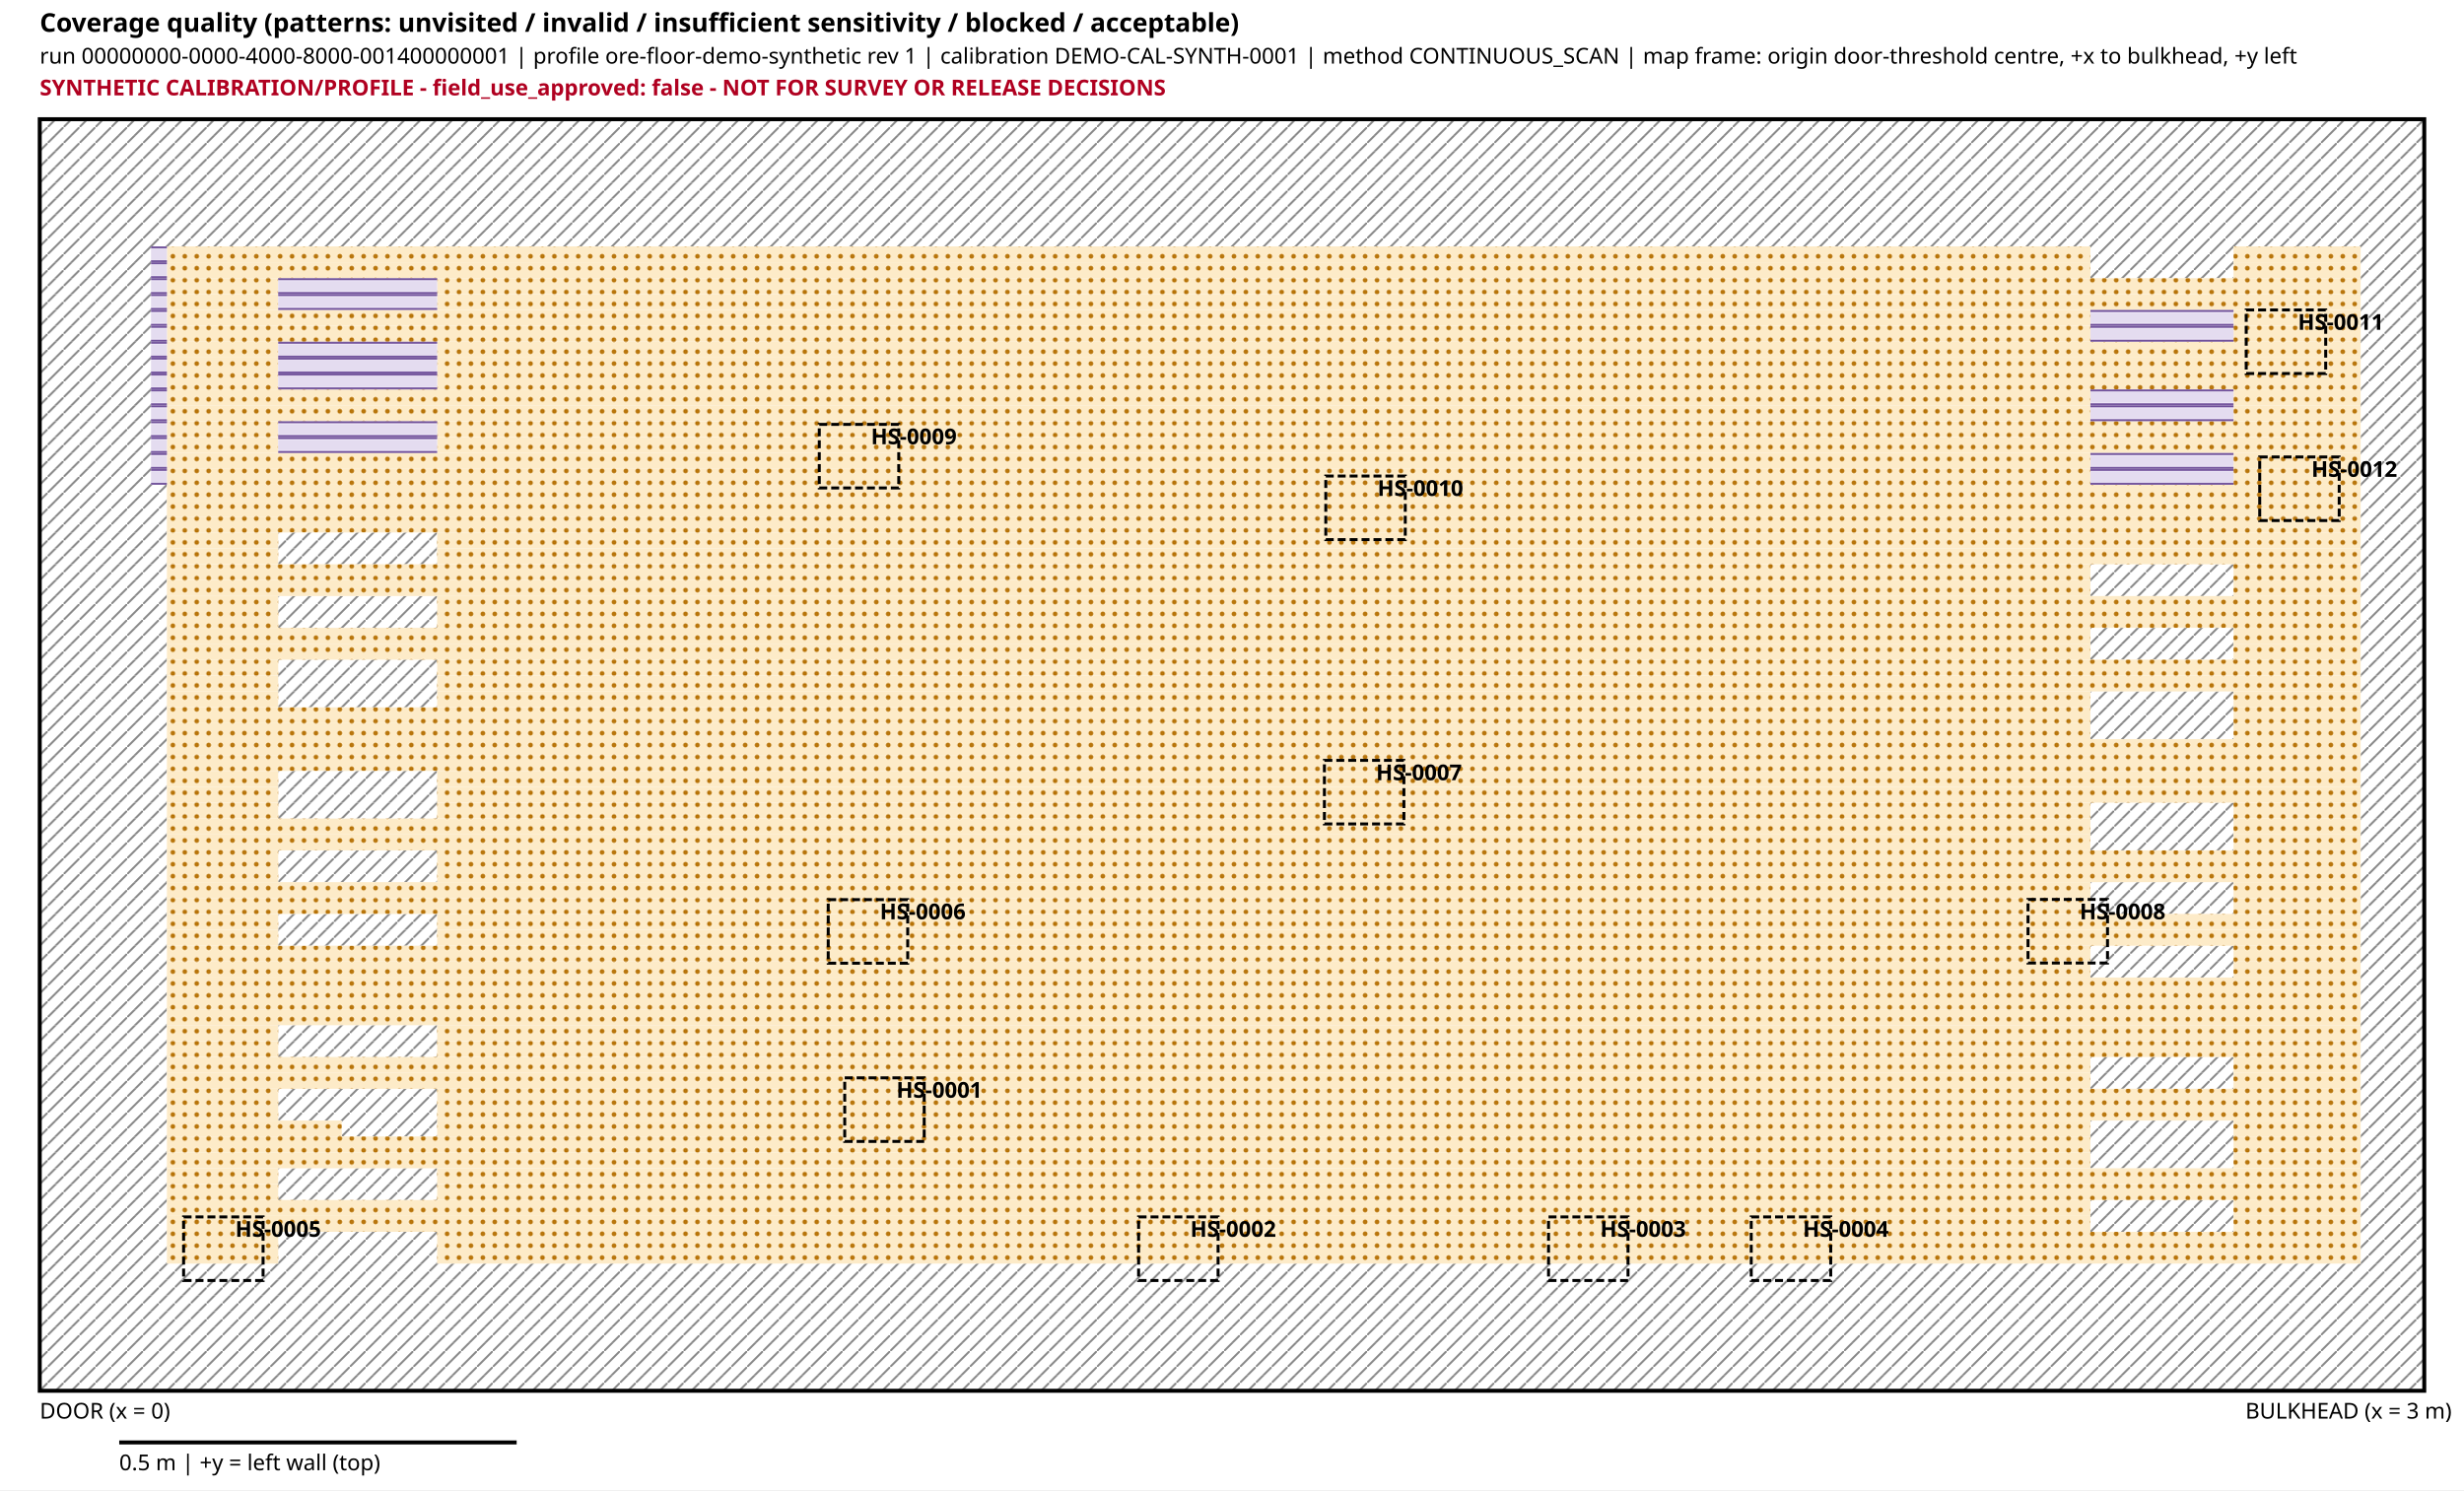
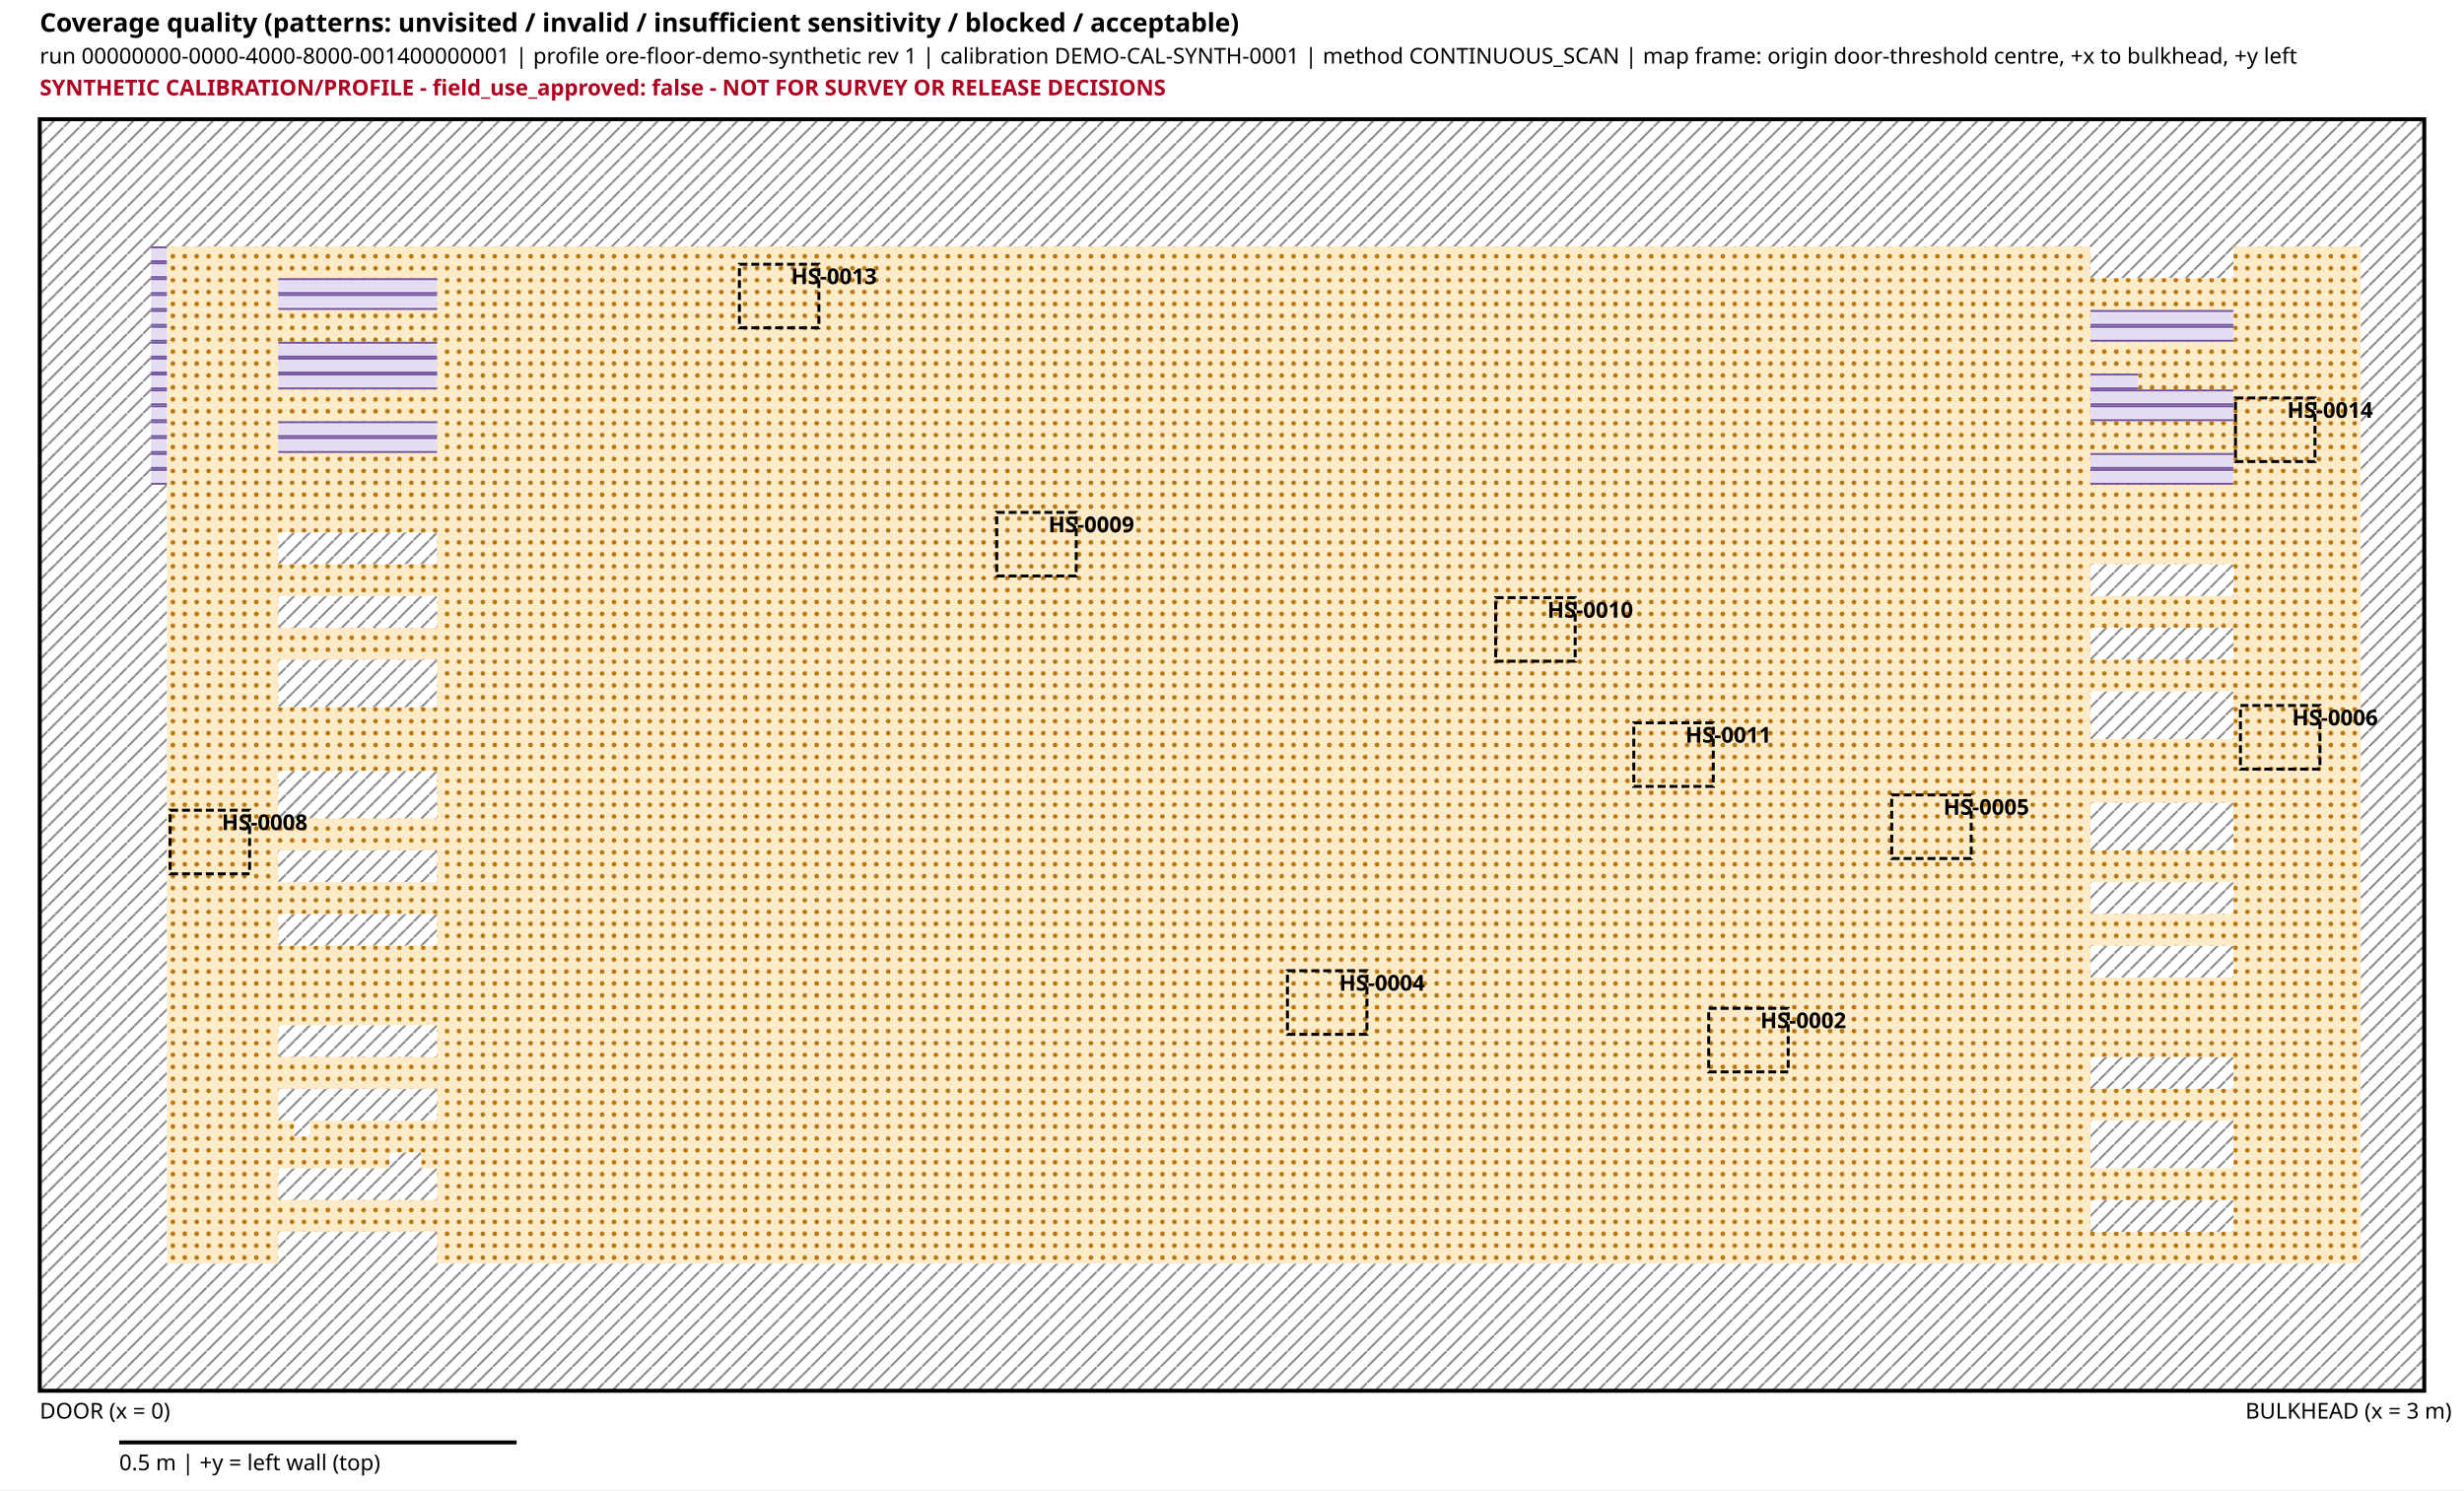
<svg xmlns="http://www.w3.org/2000/svg" width="1240" height="750" viewBox="0 0 1240 750" font-family="sans-serif" font-size="11">
  <defs>
    <pattern id="p-UNVISITED" width="8" height="8" patternUnits="userSpaceOnUse">
      <rect width="8" height="8" fill="#fff" />
      <path d="M0 8L8 0" stroke="#888" stroke-width="1" />
    </pattern>
    <pattern id="p-INVALID_DATA" width="8" height="8" patternUnits="userSpaceOnUse">
      <rect width="8" height="8" fill="#f6d5d5" />
      <path d="M0 0L8 8M0 8L8 0" stroke="#c83c3c" stroke-width="1" />
    </pattern>
    <pattern id="p-INSUFFICIENT_SENSITIVITY" width="6" height="6" patternUnits="userSpaceOnUse">
      <rect width="6" height="6" fill="#fdebc8" />
      <circle cx="3" cy="3" r="1.2" fill="#b9770e" />
    </pattern>
    <pattern id="p-BLOCKED" width="8" height="8" patternUnits="userSpaceOnUse">
      <rect width="8" height="8" fill="#e4dcf0" />
      <path d="M0 4H8" stroke="#785aa0" stroke-width="2" />
    </pattern>
    <pattern id="p-EXCLUDED" width="8" height="8" patternUnits="userSpaceOnUse">
      <rect width="8" height="8" fill="#5a5a5a" />
    </pattern>
    <pattern id="p-ACCEPTABLE" width="8" height="8" patternUnits="userSpaceOnUse">
      <rect width="8" height="8" fill="#2e8b57" />
    </pattern>
  </defs>
  <rect width="1240" height="750" fill="#fff" />
  <text x="20" y="16" font-size="13" font-weight="bold">Coverage quality (patterns: unvisited / invalid / insufficient sensitivity / blocked / acceptable)</text>
  <text x="20" y="32">run 00000000-0000-4000-8000-001400000001 | profile ore-floor-demo-synthetic rev 1 | calibration DEMO-CAL-SYNTH-0001 | method CONTINUOUS_SCAN | map frame: origin door-threshold centre, +x to bulkhead, +y left</text>
  <text x="20" y="48" fill="#b00020" font-weight="bold">SYNTHETIC CALIBRATION/PROFILE - field_use_approved: false - NOT FOR SURVEY OR RELEASE DECISIONS</text>
  <rect x="20.0" y="692.0" width="1200.0" height="8.0" fill="url(#p-UNVISITED)" />
  <rect x="20.0" y="684.0" width="1200.0" height="8.0" fill="url(#p-UNVISITED)" />
  <rect x="20.0" y="676.0" width="1200.0" height="8.0" fill="url(#p-UNVISITED)" />
  <rect x="20.0" y="668.0" width="1200.0" height="8.0" fill="url(#p-UNVISITED)" />
  <rect x="20.0" y="660.0" width="1200.0" height="8.0" fill="url(#p-UNVISITED)" />
  <rect x="20.0" y="652.0" width="1200.0" height="8.0" fill="url(#p-UNVISITED)" />
  <rect x="20.0" y="644.0" width="1200.0" height="8.0" fill="url(#p-UNVISITED)" />
  <rect x="20.0" y="636.0" width="1200.0" height="8.0" fill="url(#p-UNVISITED)" />
  <rect x="20.0" y="628.0" width="64.0" height="8.0" fill="url(#p-UNVISITED)" />
  <rect x="140.0" y="628.0" width="80.0" height="8.0" fill="url(#p-UNVISITED)" />
  <rect x="1188.0" y="628.0" width="32.0" height="8.0" fill="url(#p-UNVISITED)" />
  <rect x="20.0" y="620.0" width="64.0" height="8.0" fill="url(#p-UNVISITED)" />
  <rect x="140.0" y="620.0" width="80.0" height="8.0" fill="url(#p-UNVISITED)" />
  <rect x="1188.0" y="620.0" width="32.0" height="8.0" fill="url(#p-UNVISITED)" />
  <rect x="20.0" y="612.0" width="64.0" height="8.0" fill="url(#p-UNVISITED)" />
  <rect x="1052.0" y="612.0" width="72.0" height="8.0" fill="url(#p-UNVISITED)" />
  <rect x="1188.0" y="612.0" width="32.0" height="8.0" fill="url(#p-UNVISITED)" />
  <rect x="20.0" y="604.0" width="64.0" height="8.0" fill="url(#p-UNVISITED)" />
  <rect x="1052.0" y="604.0" width="72.0" height="8.0" fill="url(#p-UNVISITED)" />
  <rect x="1188.0" y="604.0" width="32.0" height="8.0" fill="url(#p-UNVISITED)" />
  <rect x="20.0" y="596.0" width="64.0" height="8.0" fill="url(#p-UNVISITED)" />
  <rect x="140.0" y="596.0" width="80.0" height="8.0" fill="url(#p-UNVISITED)" />
  <rect x="1188.0" y="596.0" width="32.0" height="8.0" fill="url(#p-UNVISITED)" />
  <rect x="20.0" y="588.0" width="64.0" height="8.0" fill="url(#p-UNVISITED)" />
  <rect x="140.0" y="588.0" width="80.0" height="8.0" fill="url(#p-UNVISITED)" />
  <rect x="1188.0" y="588.0" width="32.0" height="8.0" fill="url(#p-UNVISITED)" />
  <rect x="20.0" y="580.0" width="64.0" height="8.0" fill="url(#p-UNVISITED)" />
+   <rect x="196.0" y="580.0" width="16.0" height="8.0" fill="url(#p-UNVISITED)" />
  <rect x="1052.0" y="580.0" width="72.0" height="8.0" fill="url(#p-UNVISITED)" />
  <rect x="1188.0" y="580.0" width="32.0" height="8.0" fill="url(#p-UNVISITED)" />
  <rect x="20.0" y="572.0" width="64.0" height="8.0" fill="url(#p-UNVISITED)" />
  <rect x="1052.0" y="572.0" width="72.0" height="8.0" fill="url(#p-UNVISITED)" />
  <rect x="1188.0" y="572.0" width="32.0" height="8.0" fill="url(#p-UNVISITED)" />
  <rect x="20.0" y="564.0" width="64.0" height="8.0" fill="url(#p-UNVISITED)" />
-   <rect x="172.0" y="564.0" width="48.0" height="8.0" fill="url(#p-UNVISITED)" />
+   <rect x="148.0" y="564.0" width="8.0" height="8.0" fill="url(#p-UNVISITED)" />
  <rect x="1052.0" y="564.0" width="72.0" height="8.0" fill="url(#p-UNVISITED)" />
  <rect x="1188.0" y="564.0" width="32.0" height="8.0" fill="url(#p-UNVISITED)" />
  <rect x="20.0" y="556.0" width="64.0" height="8.0" fill="url(#p-UNVISITED)" />
  <rect x="140.0" y="556.0" width="80.0" height="8.0" fill="url(#p-UNVISITED)" />
  <rect x="1188.0" y="556.0" width="32.0" height="8.0" fill="url(#p-UNVISITED)" />
  <rect x="20.0" y="548.0" width="64.0" height="8.0" fill="url(#p-UNVISITED)" />
  <rect x="140.0" y="548.0" width="80.0" height="8.0" fill="url(#p-UNVISITED)" />
  <rect x="1188.0" y="548.0" width="32.0" height="8.0" fill="url(#p-UNVISITED)" />
  <rect x="20.0" y="540.0" width="64.0" height="8.0" fill="url(#p-UNVISITED)" />
  <rect x="1052.0" y="540.0" width="72.0" height="8.0" fill="url(#p-UNVISITED)" />
  <rect x="1188.0" y="540.0" width="32.0" height="8.0" fill="url(#p-UNVISITED)" />
  <rect x="20.0" y="532.0" width="64.0" height="8.0" fill="url(#p-UNVISITED)" />
  <rect x="1052.0" y="532.0" width="72.0" height="8.0" fill="url(#p-UNVISITED)" />
  <rect x="1188.0" y="532.0" width="32.0" height="8.0" fill="url(#p-UNVISITED)" />
  <rect x="20.0" y="524.0" width="64.0" height="8.0" fill="url(#p-UNVISITED)" />
  <rect x="140.0" y="524.0" width="80.0" height="8.0" fill="url(#p-UNVISITED)" />
  <rect x="1188.0" y="524.0" width="32.0" height="8.0" fill="url(#p-UNVISITED)" />
  <rect x="20.0" y="516.0" width="64.0" height="8.0" fill="url(#p-UNVISITED)" />
  <rect x="140.0" y="516.0" width="80.0" height="8.0" fill="url(#p-UNVISITED)" />
  <rect x="1188.0" y="516.0" width="32.0" height="8.0" fill="url(#p-UNVISITED)" />
  <rect x="20.0" y="508.0" width="64.0" height="8.0" fill="url(#p-UNVISITED)" />
  <rect x="1188.0" y="508.0" width="32.0" height="8.0" fill="url(#p-UNVISITED)" />
  <rect x="20.0" y="500.0" width="64.0" height="8.0" fill="url(#p-UNVISITED)" />
  <rect x="1188.0" y="500.0" width="32.0" height="8.0" fill="url(#p-UNVISITED)" />
  <rect x="20.0" y="492.0" width="64.0" height="8.0" fill="url(#p-UNVISITED)" />
  <rect x="1188.0" y="492.0" width="32.0" height="8.0" fill="url(#p-UNVISITED)" />
  <rect x="20.0" y="484.0" width="64.0" height="8.0" fill="url(#p-UNVISITED)" />
  <rect x="1052.0" y="484.0" width="72.0" height="8.0" fill="url(#p-UNVISITED)" />
  <rect x="1188.0" y="484.0" width="32.0" height="8.0" fill="url(#p-UNVISITED)" />
  <rect x="20.0" y="476.0" width="64.0" height="8.0" fill="url(#p-UNVISITED)" />
  <rect x="1052.0" y="476.0" width="72.0" height="8.0" fill="url(#p-UNVISITED)" />
  <rect x="1188.0" y="476.0" width="32.0" height="8.0" fill="url(#p-UNVISITED)" />
  <rect x="20.0" y="468.0" width="64.0" height="8.0" fill="url(#p-UNVISITED)" />
  <rect x="140.0" y="468.0" width="80.0" height="8.0" fill="url(#p-UNVISITED)" />
  <rect x="1188.0" y="468.0" width="32.0" height="8.0" fill="url(#p-UNVISITED)" />
  <rect x="20.0" y="460.0" width="64.0" height="8.0" fill="url(#p-UNVISITED)" />
  <rect x="140.0" y="460.0" width="80.0" height="8.0" fill="url(#p-UNVISITED)" />
  <rect x="1188.0" y="460.0" width="32.0" height="8.0" fill="url(#p-UNVISITED)" />
  <rect x="20.0" y="452.0" width="64.0" height="8.0" fill="url(#p-UNVISITED)" />
  <rect x="1052.0" y="452.0" width="72.0" height="8.0" fill="url(#p-UNVISITED)" />
  <rect x="1188.0" y="452.0" width="32.0" height="8.0" fill="url(#p-UNVISITED)" />
  <rect x="20.0" y="444.0" width="64.0" height="8.0" fill="url(#p-UNVISITED)" />
  <rect x="1052.0" y="444.0" width="72.0" height="8.0" fill="url(#p-UNVISITED)" />
  <rect x="1188.0" y="444.0" width="32.0" height="8.0" fill="url(#p-UNVISITED)" />
  <rect x="20.0" y="436.0" width="64.0" height="8.0" fill="url(#p-UNVISITED)" />
  <rect x="140.0" y="436.0" width="80.0" height="8.0" fill="url(#p-UNVISITED)" />
  <rect x="1188.0" y="436.0" width="32.0" height="8.0" fill="url(#p-UNVISITED)" />
  <rect x="20.0" y="428.0" width="64.0" height="8.0" fill="url(#p-UNVISITED)" />
  <rect x="140.0" y="428.0" width="80.0" height="8.0" fill="url(#p-UNVISITED)" />
  <rect x="1188.0" y="428.0" width="32.0" height="8.0" fill="url(#p-UNVISITED)" />
  <rect x="20.0" y="420.0" width="64.0" height="8.0" fill="url(#p-UNVISITED)" />
  <rect x="1052.0" y="420.0" width="72.0" height="8.0" fill="url(#p-UNVISITED)" />
  <rect x="1188.0" y="420.0" width="32.0" height="8.0" fill="url(#p-UNVISITED)" />
  <rect x="20.0" y="412.0" width="64.0" height="8.0" fill="url(#p-UNVISITED)" />
  <rect x="1052.0" y="412.0" width="72.0" height="8.0" fill="url(#p-UNVISITED)" />
  <rect x="1188.0" y="412.0" width="32.0" height="8.0" fill="url(#p-UNVISITED)" />
  <rect x="20.0" y="404.0" width="64.0" height="8.0" fill="url(#p-UNVISITED)" />
  <rect x="140.0" y="404.0" width="80.0" height="8.0" fill="url(#p-UNVISITED)" />
  <rect x="1052.0" y="404.0" width="72.0" height="8.0" fill="url(#p-UNVISITED)" />
  <rect x="1188.0" y="404.0" width="32.0" height="8.0" fill="url(#p-UNVISITED)" />
  <rect x="20.0" y="396.0" width="64.0" height="8.0" fill="url(#p-UNVISITED)" />
  <rect x="140.0" y="396.0" width="80.0" height="8.0" fill="url(#p-UNVISITED)" />
  <rect x="1188.0" y="396.0" width="32.0" height="8.0" fill="url(#p-UNVISITED)" />
  <rect x="20.0" y="388.0" width="64.0" height="8.0" fill="url(#p-UNVISITED)" />
  <rect x="140.0" y="388.0" width="80.0" height="8.0" fill="url(#p-UNVISITED)" />
  <rect x="1188.0" y="388.0" width="32.0" height="8.0" fill="url(#p-UNVISITED)" />
  <rect x="20.0" y="380.0" width="64.0" height="8.0" fill="url(#p-UNVISITED)" />
  <rect x="1188.0" y="380.0" width="32.0" height="8.0" fill="url(#p-UNVISITED)" />
  <rect x="20.0" y="372.0" width="64.0" height="8.0" fill="url(#p-UNVISITED)" />
  <rect x="1188.0" y="372.0" width="32.0" height="8.0" fill="url(#p-UNVISITED)" />
  <rect x="20.0" y="364.0" width="64.0" height="8.0" fill="url(#p-UNVISITED)" />
  <rect x="1052.0" y="364.0" width="72.0" height="8.0" fill="url(#p-UNVISITED)" />
  <rect x="1188.0" y="364.0" width="32.0" height="8.0" fill="url(#p-UNVISITED)" />
  <rect x="20.0" y="356.0" width="64.0" height="8.0" fill="url(#p-UNVISITED)" />
  <rect x="1052.0" y="356.0" width="72.0" height="8.0" fill="url(#p-UNVISITED)" />
  <rect x="1188.0" y="356.0" width="32.0" height="8.0" fill="url(#p-UNVISITED)" />
  <rect x="20.0" y="348.0" width="64.0" height="8.0" fill="url(#p-UNVISITED)" />
  <rect x="140.0" y="348.0" width="80.0" height="8.0" fill="url(#p-UNVISITED)" />
  <rect x="1052.0" y="348.0" width="72.0" height="8.0" fill="url(#p-UNVISITED)" />
  <rect x="1188.0" y="348.0" width="32.0" height="8.0" fill="url(#p-UNVISITED)" />
  <rect x="20.0" y="340.0" width="64.0" height="8.0" fill="url(#p-UNVISITED)" />
  <rect x="140.0" y="340.0" width="80.0" height="8.0" fill="url(#p-UNVISITED)" />
  <rect x="1188.0" y="340.0" width="32.0" height="8.0" fill="url(#p-UNVISITED)" />
  <rect x="20.0" y="332.0" width="64.0" height="8.0" fill="url(#p-UNVISITED)" />
  <rect x="140.0" y="332.0" width="80.0" height="8.0" fill="url(#p-UNVISITED)" />
  <rect x="1188.0" y="332.0" width="32.0" height="8.0" fill="url(#p-UNVISITED)" />
  <rect x="20.0" y="324.0" width="64.0" height="8.0" fill="url(#p-UNVISITED)" />
  <rect x="1052.0" y="324.0" width="72.0" height="8.0" fill="url(#p-UNVISITED)" />
  <rect x="1188.0" y="324.0" width="32.0" height="8.0" fill="url(#p-UNVISITED)" />
  <rect x="20.0" y="316.0" width="64.0" height="8.0" fill="url(#p-UNVISITED)" />
  <rect x="1052.0" y="316.0" width="72.0" height="8.0" fill="url(#p-UNVISITED)" />
  <rect x="1188.0" y="316.0" width="32.0" height="8.0" fill="url(#p-UNVISITED)" />
  <rect x="20.0" y="308.0" width="64.0" height="8.0" fill="url(#p-UNVISITED)" />
  <rect x="140.0" y="308.0" width="80.0" height="8.0" fill="url(#p-UNVISITED)" />
  <rect x="1188.0" y="308.0" width="32.0" height="8.0" fill="url(#p-UNVISITED)" />
  <rect x="20.0" y="300.0" width="64.0" height="8.0" fill="url(#p-UNVISITED)" />
  <rect x="140.0" y="300.0" width="80.0" height="8.0" fill="url(#p-UNVISITED)" />
  <rect x="1188.0" y="300.0" width="32.0" height="8.0" fill="url(#p-UNVISITED)" />
  <rect x="20.0" y="292.0" width="64.0" height="8.0" fill="url(#p-UNVISITED)" />
  <rect x="1052.0" y="292.0" width="72.0" height="8.0" fill="url(#p-UNVISITED)" />
  <rect x="1188.0" y="292.0" width="32.0" height="8.0" fill="url(#p-UNVISITED)" />
  <rect x="20.0" y="284.0" width="64.0" height="8.0" fill="url(#p-UNVISITED)" />
  <rect x="1052.0" y="284.0" width="72.0" height="8.0" fill="url(#p-UNVISITED)" />
  <rect x="1188.0" y="284.0" width="32.0" height="8.0" fill="url(#p-UNVISITED)" />
  <rect x="20.0" y="276.0" width="64.0" height="8.0" fill="url(#p-UNVISITED)" />
  <rect x="140.0" y="276.0" width="80.0" height="8.0" fill="url(#p-UNVISITED)" />
  <rect x="1188.0" y="276.0" width="32.0" height="8.0" fill="url(#p-UNVISITED)" />
  <rect x="20.0" y="268.0" width="64.0" height="8.0" fill="url(#p-UNVISITED)" />
  <rect x="140.0" y="268.0" width="80.0" height="8.0" fill="url(#p-UNVISITED)" />
  <rect x="1188.0" y="268.0" width="32.0" height="8.0" fill="url(#p-UNVISITED)" />
  <rect x="20.0" y="260.0" width="64.0" height="8.0" fill="url(#p-UNVISITED)" />
  <rect x="1188.0" y="260.0" width="32.0" height="8.0" fill="url(#p-UNVISITED)" />
  <rect x="20.0" y="252.0" width="64.0" height="8.0" fill="url(#p-UNVISITED)" />
  <rect x="1188.0" y="252.0" width="32.0" height="8.0" fill="url(#p-UNVISITED)" />
  <rect x="20.0" y="244.0" width="64.0" height="8.0" fill="url(#p-UNVISITED)" />
  <rect x="1188.0" y="244.0" width="32.0" height="8.0" fill="url(#p-UNVISITED)" />
  <rect x="20.0" y="236.0" width="56.0" height="8.0" fill="url(#p-UNVISITED)" />
  <rect x="1188.0" y="236.0" width="32.0" height="8.0" fill="url(#p-UNVISITED)" />
  <rect x="20.0" y="228.0" width="56.0" height="8.0" fill="url(#p-UNVISITED)" />
  <rect x="1188.0" y="228.0" width="32.0" height="8.0" fill="url(#p-UNVISITED)" />
  <rect x="20.0" y="220.0" width="56.0" height="8.0" fill="url(#p-UNVISITED)" />
  <rect x="1188.0" y="220.0" width="32.0" height="8.0" fill="url(#p-UNVISITED)" />
  <rect x="20.0" y="212.0" width="56.0" height="8.0" fill="url(#p-UNVISITED)" />
  <rect x="1188.0" y="212.0" width="32.0" height="8.0" fill="url(#p-UNVISITED)" />
  <rect x="20.0" y="204.0" width="56.0" height="8.0" fill="url(#p-UNVISITED)" />
  <rect x="1188.0" y="204.0" width="32.0" height="8.0" fill="url(#p-UNVISITED)" />
  <rect x="20.0" y="196.0" width="56.0" height="8.0" fill="url(#p-UNVISITED)" />
  <rect x="1188.0" y="196.0" width="32.0" height="8.0" fill="url(#p-UNVISITED)" />
  <rect x="20.0" y="188.0" width="56.0" height="8.0" fill="url(#p-UNVISITED)" />
  <rect x="1188.0" y="188.0" width="32.0" height="8.0" fill="url(#p-UNVISITED)" />
  <rect x="20.0" y="180.0" width="56.0" height="8.0" fill="url(#p-UNVISITED)" />
  <rect x="1188.0" y="180.0" width="32.0" height="8.0" fill="url(#p-UNVISITED)" />
  <rect x="20.0" y="172.0" width="56.0" height="8.0" fill="url(#p-UNVISITED)" />
  <rect x="1188.0" y="172.0" width="32.0" height="8.0" fill="url(#p-UNVISITED)" />
  <rect x="20.0" y="164.0" width="56.0" height="8.0" fill="url(#p-UNVISITED)" />
  <rect x="1188.0" y="164.0" width="32.0" height="8.0" fill="url(#p-UNVISITED)" />
  <rect x="20.0" y="156.0" width="56.0" height="8.0" fill="url(#p-UNVISITED)" />
  <rect x="1188.0" y="156.0" width="32.0" height="8.0" fill="url(#p-UNVISITED)" />
  <rect x="20.0" y="148.0" width="56.0" height="8.0" fill="url(#p-UNVISITED)" />
  <rect x="1188.0" y="148.0" width="32.0" height="8.0" fill="url(#p-UNVISITED)" />
  <rect x="20.0" y="140.0" width="56.0" height="8.0" fill="url(#p-UNVISITED)" />
  <rect x="1188.0" y="140.0" width="32.0" height="8.0" fill="url(#p-UNVISITED)" />
  <rect x="20.0" y="132.0" width="56.0" height="8.0" fill="url(#p-UNVISITED)" />
  <rect x="1052.0" y="132.0" width="72.0" height="8.0" fill="url(#p-UNVISITED)" />
  <rect x="1188.0" y="132.0" width="32.0" height="8.0" fill="url(#p-UNVISITED)" />
  <rect x="20.0" y="124.0" width="56.0" height="8.0" fill="url(#p-UNVISITED)" />
  <rect x="1052.0" y="124.0" width="72.0" height="8.0" fill="url(#p-UNVISITED)" />
  <rect x="1188.0" y="124.0" width="32.0" height="8.0" fill="url(#p-UNVISITED)" />
  <rect x="20.0" y="116.0" width="1200.0" height="8.0" fill="url(#p-UNVISITED)" />
  <rect x="20.0" y="108.0" width="1200.0" height="8.0" fill="url(#p-UNVISITED)" />
  <rect x="20.0" y="100.0" width="1200.0" height="8.0" fill="url(#p-UNVISITED)" />
  <rect x="20.0" y="92.0" width="1200.0" height="8.0" fill="url(#p-UNVISITED)" />
  <rect x="20.0" y="84.0" width="1200.0" height="8.0" fill="url(#p-UNVISITED)" />
  <rect x="20.0" y="76.0" width="1200.0" height="8.0" fill="url(#p-UNVISITED)" />
  <rect x="20.0" y="68.0" width="1200.0" height="8.0" fill="url(#p-UNVISITED)" />
  <rect x="20.0" y="60.0" width="1200.0" height="8.0" fill="url(#p-UNVISITED)" />
  <rect x="84.0" y="628.0" width="56.0" height="8.0" fill="url(#p-INSUFFICIENT_SENSITIVITY)" />
  <rect x="220.0" y="628.0" width="968.0" height="8.0" fill="url(#p-INSUFFICIENT_SENSITIVITY)" />
  <rect x="84.0" y="620.0" width="56.0" height="8.0" fill="url(#p-INSUFFICIENT_SENSITIVITY)" />
  <rect x="220.0" y="620.0" width="968.0" height="8.0" fill="url(#p-INSUFFICIENT_SENSITIVITY)" />
  <rect x="84.0" y="612.0" width="968.0" height="8.0" fill="url(#p-INSUFFICIENT_SENSITIVITY)" />
  <rect x="1124.0" y="612.0" width="64.0" height="8.0" fill="url(#p-INSUFFICIENT_SENSITIVITY)" />
  <rect x="84.0" y="604.0" width="968.0" height="8.0" fill="url(#p-INSUFFICIENT_SENSITIVITY)" />
  <rect x="1124.0" y="604.0" width="64.0" height="8.0" fill="url(#p-INSUFFICIENT_SENSITIVITY)" />
  <rect x="84.0" y="596.0" width="56.0" height="8.0" fill="url(#p-INSUFFICIENT_SENSITIVITY)" />
  <rect x="220.0" y="596.0" width="968.0" height="8.0" fill="url(#p-INSUFFICIENT_SENSITIVITY)" />
  <rect x="84.0" y="588.0" width="56.0" height="8.0" fill="url(#p-INSUFFICIENT_SENSITIVITY)" />
  <rect x="220.0" y="588.0" width="968.0" height="8.0" fill="url(#p-INSUFFICIENT_SENSITIVITY)" />
-   <rect x="84.0" y="580.0" width="968.0" height="8.0" fill="url(#p-INSUFFICIENT_SENSITIVITY)" />
+   <rect x="84.0" y="580.0" width="112.0" height="8.0" fill="url(#p-INSUFFICIENT_SENSITIVITY)" />
+   <rect x="212.0" y="580.0" width="840.0" height="8.0" fill="url(#p-INSUFFICIENT_SENSITIVITY)" />
  <rect x="1124.0" y="580.0" width="64.0" height="8.0" fill="url(#p-INSUFFICIENT_SENSITIVITY)" />
  <rect x="84.0" y="572.0" width="968.0" height="8.0" fill="url(#p-INSUFFICIENT_SENSITIVITY)" />
  <rect x="1124.0" y="572.0" width="64.0" height="8.0" fill="url(#p-INSUFFICIENT_SENSITIVITY)" />
-   <rect x="84.0" y="564.0" width="88.0" height="8.0" fill="url(#p-INSUFFICIENT_SENSITIVITY)" />
-   <rect x="220.0" y="564.0" width="832.0" height="8.0" fill="url(#p-INSUFFICIENT_SENSITIVITY)" />
+   <rect x="84.0" y="564.0" width="64.0" height="8.0" fill="url(#p-INSUFFICIENT_SENSITIVITY)" />
+   <rect x="156.0" y="564.0" width="896.0" height="8.0" fill="url(#p-INSUFFICIENT_SENSITIVITY)" />
  <rect x="1124.0" y="564.0" width="64.0" height="8.0" fill="url(#p-INSUFFICIENT_SENSITIVITY)" />
  <rect x="84.0" y="556.0" width="56.0" height="8.0" fill="url(#p-INSUFFICIENT_SENSITIVITY)" />
  <rect x="220.0" y="556.0" width="968.0" height="8.0" fill="url(#p-INSUFFICIENT_SENSITIVITY)" />
  <rect x="84.0" y="548.0" width="56.0" height="8.0" fill="url(#p-INSUFFICIENT_SENSITIVITY)" />
  <rect x="220.0" y="548.0" width="968.0" height="8.0" fill="url(#p-INSUFFICIENT_SENSITIVITY)" />
  <rect x="84.0" y="540.0" width="968.0" height="8.0" fill="url(#p-INSUFFICIENT_SENSITIVITY)" />
  <rect x="1124.0" y="540.0" width="64.0" height="8.0" fill="url(#p-INSUFFICIENT_SENSITIVITY)" />
  <rect x="84.0" y="532.0" width="968.0" height="8.0" fill="url(#p-INSUFFICIENT_SENSITIVITY)" />
  <rect x="1124.0" y="532.0" width="64.0" height="8.0" fill="url(#p-INSUFFICIENT_SENSITIVITY)" />
  <rect x="84.0" y="524.0" width="56.0" height="8.0" fill="url(#p-INSUFFICIENT_SENSITIVITY)" />
  <rect x="220.0" y="524.0" width="968.0" height="8.0" fill="url(#p-INSUFFICIENT_SENSITIVITY)" />
  <rect x="84.0" y="516.0" width="56.0" height="8.0" fill="url(#p-INSUFFICIENT_SENSITIVITY)" />
  <rect x="220.0" y="516.0" width="968.0" height="8.0" fill="url(#p-INSUFFICIENT_SENSITIVITY)" />
  <rect x="84.0" y="508.0" width="1104.0" height="8.0" fill="url(#p-INSUFFICIENT_SENSITIVITY)" />
  <rect x="84.0" y="500.0" width="1104.0" height="8.0" fill="url(#p-INSUFFICIENT_SENSITIVITY)" />
  <rect x="84.0" y="492.0" width="1104.0" height="8.0" fill="url(#p-INSUFFICIENT_SENSITIVITY)" />
  <rect x="84.0" y="484.0" width="968.0" height="8.0" fill="url(#p-INSUFFICIENT_SENSITIVITY)" />
  <rect x="1124.0" y="484.0" width="64.0" height="8.0" fill="url(#p-INSUFFICIENT_SENSITIVITY)" />
  <rect x="84.0" y="476.0" width="968.0" height="8.0" fill="url(#p-INSUFFICIENT_SENSITIVITY)" />
  <rect x="1124.0" y="476.0" width="64.0" height="8.0" fill="url(#p-INSUFFICIENT_SENSITIVITY)" />
  <rect x="84.0" y="468.0" width="56.0" height="8.0" fill="url(#p-INSUFFICIENT_SENSITIVITY)" />
  <rect x="220.0" y="468.0" width="968.0" height="8.0" fill="url(#p-INSUFFICIENT_SENSITIVITY)" />
  <rect x="84.0" y="460.0" width="56.0" height="8.0" fill="url(#p-INSUFFICIENT_SENSITIVITY)" />
  <rect x="220.0" y="460.0" width="968.0" height="8.0" fill="url(#p-INSUFFICIENT_SENSITIVITY)" />
  <rect x="84.0" y="452.0" width="968.0" height="8.0" fill="url(#p-INSUFFICIENT_SENSITIVITY)" />
  <rect x="1124.0" y="452.0" width="64.0" height="8.0" fill="url(#p-INSUFFICIENT_SENSITIVITY)" />
  <rect x="84.0" y="444.0" width="968.0" height="8.0" fill="url(#p-INSUFFICIENT_SENSITIVITY)" />
  <rect x="1124.0" y="444.0" width="64.0" height="8.0" fill="url(#p-INSUFFICIENT_SENSITIVITY)" />
  <rect x="84.0" y="436.0" width="56.0" height="8.0" fill="url(#p-INSUFFICIENT_SENSITIVITY)" />
  <rect x="220.0" y="436.0" width="968.0" height="8.0" fill="url(#p-INSUFFICIENT_SENSITIVITY)" />
  <rect x="84.0" y="428.0" width="56.0" height="8.0" fill="url(#p-INSUFFICIENT_SENSITIVITY)" />
  <rect x="220.0" y="428.0" width="968.0" height="8.0" fill="url(#p-INSUFFICIENT_SENSITIVITY)" />
  <rect x="84.0" y="420.0" width="968.0" height="8.0" fill="url(#p-INSUFFICIENT_SENSITIVITY)" />
  <rect x="1124.0" y="420.0" width="64.0" height="8.0" fill="url(#p-INSUFFICIENT_SENSITIVITY)" />
  <rect x="84.0" y="412.0" width="968.0" height="8.0" fill="url(#p-INSUFFICIENT_SENSITIVITY)" />
  <rect x="1124.0" y="412.0" width="64.0" height="8.0" fill="url(#p-INSUFFICIENT_SENSITIVITY)" />
  <rect x="84.0" y="404.0" width="56.0" height="8.0" fill="url(#p-INSUFFICIENT_SENSITIVITY)" />
  <rect x="220.0" y="404.0" width="832.0" height="8.0" fill="url(#p-INSUFFICIENT_SENSITIVITY)" />
  <rect x="1124.0" y="404.0" width="64.0" height="8.0" fill="url(#p-INSUFFICIENT_SENSITIVITY)" />
  <rect x="84.0" y="396.0" width="56.0" height="8.0" fill="url(#p-INSUFFICIENT_SENSITIVITY)" />
  <rect x="220.0" y="396.0" width="968.0" height="8.0" fill="url(#p-INSUFFICIENT_SENSITIVITY)" />
  <rect x="84.0" y="388.0" width="56.0" height="8.0" fill="url(#p-INSUFFICIENT_SENSITIVITY)" />
  <rect x="220.0" y="388.0" width="968.0" height="8.0" fill="url(#p-INSUFFICIENT_SENSITIVITY)" />
  <rect x="84.0" y="380.0" width="1104.0" height="8.0" fill="url(#p-INSUFFICIENT_SENSITIVITY)" />
  <rect x="84.0" y="372.0" width="1104.0" height="8.0" fill="url(#p-INSUFFICIENT_SENSITIVITY)" />
  <rect x="84.0" y="364.0" width="968.0" height="8.0" fill="url(#p-INSUFFICIENT_SENSITIVITY)" />
  <rect x="1124.0" y="364.0" width="64.0" height="8.0" fill="url(#p-INSUFFICIENT_SENSITIVITY)" />
  <rect x="84.0" y="356.0" width="968.0" height="8.0" fill="url(#p-INSUFFICIENT_SENSITIVITY)" />
  <rect x="1124.0" y="356.0" width="64.0" height="8.0" fill="url(#p-INSUFFICIENT_SENSITIVITY)" />
  <rect x="84.0" y="348.0" width="56.0" height="8.0" fill="url(#p-INSUFFICIENT_SENSITIVITY)" />
  <rect x="220.0" y="348.0" width="832.0" height="8.0" fill="url(#p-INSUFFICIENT_SENSITIVITY)" />
  <rect x="1124.0" y="348.0" width="64.0" height="8.0" fill="url(#p-INSUFFICIENT_SENSITIVITY)" />
  <rect x="84.0" y="340.0" width="56.0" height="8.0" fill="url(#p-INSUFFICIENT_SENSITIVITY)" />
  <rect x="220.0" y="340.0" width="968.0" height="8.0" fill="url(#p-INSUFFICIENT_SENSITIVITY)" />
  <rect x="84.0" y="332.0" width="56.0" height="8.0" fill="url(#p-INSUFFICIENT_SENSITIVITY)" />
  <rect x="220.0" y="332.0" width="968.0" height="8.0" fill="url(#p-INSUFFICIENT_SENSITIVITY)" />
  <rect x="84.0" y="324.0" width="968.0" height="8.0" fill="url(#p-INSUFFICIENT_SENSITIVITY)" />
  <rect x="1124.0" y="324.0" width="64.0" height="8.0" fill="url(#p-INSUFFICIENT_SENSITIVITY)" />
  <rect x="84.0" y="316.0" width="968.0" height="8.0" fill="url(#p-INSUFFICIENT_SENSITIVITY)" />
  <rect x="1124.0" y="316.0" width="64.0" height="8.0" fill="url(#p-INSUFFICIENT_SENSITIVITY)" />
  <rect x="84.0" y="308.0" width="56.0" height="8.0" fill="url(#p-INSUFFICIENT_SENSITIVITY)" />
  <rect x="220.0" y="308.0" width="968.0" height="8.0" fill="url(#p-INSUFFICIENT_SENSITIVITY)" />
  <rect x="84.0" y="300.0" width="56.0" height="8.0" fill="url(#p-INSUFFICIENT_SENSITIVITY)" />
  <rect x="220.0" y="300.0" width="968.0" height="8.0" fill="url(#p-INSUFFICIENT_SENSITIVITY)" />
  <rect x="84.0" y="292.0" width="968.0" height="8.0" fill="url(#p-INSUFFICIENT_SENSITIVITY)" />
  <rect x="1124.0" y="292.0" width="64.0" height="8.0" fill="url(#p-INSUFFICIENT_SENSITIVITY)" />
  <rect x="84.0" y="284.0" width="968.0" height="8.0" fill="url(#p-INSUFFICIENT_SENSITIVITY)" />
  <rect x="1124.0" y="284.0" width="64.0" height="8.0" fill="url(#p-INSUFFICIENT_SENSITIVITY)" />
  <rect x="84.0" y="276.0" width="56.0" height="8.0" fill="url(#p-INSUFFICIENT_SENSITIVITY)" />
  <rect x="220.0" y="276.0" width="968.0" height="8.0" fill="url(#p-INSUFFICIENT_SENSITIVITY)" />
  <rect x="84.0" y="268.0" width="56.0" height="8.0" fill="url(#p-INSUFFICIENT_SENSITIVITY)" />
  <rect x="220.0" y="268.0" width="968.0" height="8.0" fill="url(#p-INSUFFICIENT_SENSITIVITY)" />
  <rect x="84.0" y="260.0" width="1104.0" height="8.0" fill="url(#p-INSUFFICIENT_SENSITIVITY)" />
  <rect x="84.0" y="252.0" width="1104.0" height="8.0" fill="url(#p-INSUFFICIENT_SENSITIVITY)" />
  <rect x="84.0" y="244.0" width="1104.0" height="8.0" fill="url(#p-INSUFFICIENT_SENSITIVITY)" />
  <rect x="84.0" y="236.0" width="968.0" height="8.0" fill="url(#p-INSUFFICIENT_SENSITIVITY)" />
  <rect x="1124.0" y="236.0" width="64.0" height="8.0" fill="url(#p-INSUFFICIENT_SENSITIVITY)" />
  <rect x="84.0" y="228.0" width="968.0" height="8.0" fill="url(#p-INSUFFICIENT_SENSITIVITY)" />
  <rect x="1124.0" y="228.0" width="64.0" height="8.0" fill="url(#p-INSUFFICIENT_SENSITIVITY)" />
  <rect x="84.0" y="220.0" width="56.0" height="8.0" fill="url(#p-INSUFFICIENT_SENSITIVITY)" />
  <rect x="220.0" y="220.0" width="968.0" height="8.0" fill="url(#p-INSUFFICIENT_SENSITIVITY)" />
  <rect x="84.0" y="212.0" width="56.0" height="8.0" fill="url(#p-INSUFFICIENT_SENSITIVITY)" />
  <rect x="220.0" y="212.0" width="968.0" height="8.0" fill="url(#p-INSUFFICIENT_SENSITIVITY)" />
  <rect x="84.0" y="204.0" width="968.0" height="8.0" fill="url(#p-INSUFFICIENT_SENSITIVITY)" />
  <rect x="1124.0" y="204.0" width="64.0" height="8.0" fill="url(#p-INSUFFICIENT_SENSITIVITY)" />
  <rect x="84.0" y="196.0" width="968.0" height="8.0" fill="url(#p-INSUFFICIENT_SENSITIVITY)" />
  <rect x="1124.0" y="196.0" width="64.0" height="8.0" fill="url(#p-INSUFFICIENT_SENSITIVITY)" />
  <rect x="84.0" y="188.0" width="56.0" height="8.0" fill="url(#p-INSUFFICIENT_SENSITIVITY)" />
-   <rect x="220.0" y="188.0" width="968.0" height="8.0" fill="url(#p-INSUFFICIENT_SENSITIVITY)" />
+   <rect x="220.0" y="188.0" width="832.0" height="8.0" fill="url(#p-INSUFFICIENT_SENSITIVITY)" />
+   <rect x="1076.0" y="188.0" width="112.0" height="8.0" fill="url(#p-INSUFFICIENT_SENSITIVITY)" />
  <rect x="84.0" y="180.0" width="56.0" height="8.0" fill="url(#p-INSUFFICIENT_SENSITIVITY)" />
  <rect x="220.0" y="180.0" width="968.0" height="8.0" fill="url(#p-INSUFFICIENT_SENSITIVITY)" />
  <rect x="84.0" y="172.0" width="56.0" height="8.0" fill="url(#p-INSUFFICIENT_SENSITIVITY)" />
  <rect x="220.0" y="172.0" width="968.0" height="8.0" fill="url(#p-INSUFFICIENT_SENSITIVITY)" />
  <rect x="84.0" y="164.0" width="968.0" height="8.0" fill="url(#p-INSUFFICIENT_SENSITIVITY)" />
  <rect x="1124.0" y="164.0" width="64.0" height="8.0" fill="url(#p-INSUFFICIENT_SENSITIVITY)" />
  <rect x="84.0" y="156.0" width="968.0" height="8.0" fill="url(#p-INSUFFICIENT_SENSITIVITY)" />
  <rect x="1124.0" y="156.0" width="64.0" height="8.0" fill="url(#p-INSUFFICIENT_SENSITIVITY)" />
  <rect x="84.0" y="148.0" width="56.0" height="8.0" fill="url(#p-INSUFFICIENT_SENSITIVITY)" />
  <rect x="220.0" y="148.0" width="968.0" height="8.0" fill="url(#p-INSUFFICIENT_SENSITIVITY)" />
  <rect x="84.0" y="140.0" width="56.0" height="8.0" fill="url(#p-INSUFFICIENT_SENSITIVITY)" />
  <rect x="220.0" y="140.0" width="968.0" height="8.0" fill="url(#p-INSUFFICIENT_SENSITIVITY)" />
  <rect x="84.0" y="132.0" width="968.0" height="8.0" fill="url(#p-INSUFFICIENT_SENSITIVITY)" />
  <rect x="1124.0" y="132.0" width="64.0" height="8.0" fill="url(#p-INSUFFICIENT_SENSITIVITY)" />
  <rect x="84.0" y="124.0" width="968.0" height="8.0" fill="url(#p-INSUFFICIENT_SENSITIVITY)" />
  <rect x="1124.0" y="124.0" width="64.0" height="8.0" fill="url(#p-INSUFFICIENT_SENSITIVITY)" />
  <rect x="76.0" y="236.0" width="8.0" height="8.0" fill="url(#p-BLOCKED)" />
  <rect x="1052.0" y="236.0" width="72.0" height="8.0" fill="url(#p-BLOCKED)" />
  <rect x="76.0" y="228.0" width="8.0" height="8.0" fill="url(#p-BLOCKED)" />
  <rect x="1052.0" y="228.0" width="72.0" height="8.0" fill="url(#p-BLOCKED)" />
  <rect x="76.0" y="220.0" width="8.0" height="8.0" fill="url(#p-BLOCKED)" />
  <rect x="140.0" y="220.0" width="80.0" height="8.0" fill="url(#p-BLOCKED)" />
  <rect x="76.0" y="212.0" width="8.0" height="8.0" fill="url(#p-BLOCKED)" />
  <rect x="140.0" y="212.0" width="80.0" height="8.0" fill="url(#p-BLOCKED)" />
  <rect x="76.0" y="204.0" width="8.0" height="8.0" fill="url(#p-BLOCKED)" />
  <rect x="1052.0" y="204.0" width="72.0" height="8.0" fill="url(#p-BLOCKED)" />
  <rect x="76.0" y="196.0" width="8.0" height="8.0" fill="url(#p-BLOCKED)" />
  <rect x="1052.0" y="196.0" width="72.0" height="8.0" fill="url(#p-BLOCKED)" />
  <rect x="76.0" y="188.0" width="8.0" height="8.0" fill="url(#p-BLOCKED)" />
  <rect x="140.0" y="188.0" width="80.0" height="8.0" fill="url(#p-BLOCKED)" />
+   <rect x="1052.0" y="188.0" width="24.0" height="8.0" fill="url(#p-BLOCKED)" />
  <rect x="76.0" y="180.0" width="8.0" height="8.0" fill="url(#p-BLOCKED)" />
  <rect x="140.0" y="180.0" width="80.0" height="8.0" fill="url(#p-BLOCKED)" />
  <rect x="76.0" y="172.0" width="8.0" height="8.0" fill="url(#p-BLOCKED)" />
  <rect x="140.0" y="172.0" width="80.0" height="8.0" fill="url(#p-BLOCKED)" />
  <rect x="76.0" y="164.0" width="8.0" height="8.0" fill="url(#p-BLOCKED)" />
  <rect x="1052.0" y="164.0" width="72.0" height="8.0" fill="url(#p-BLOCKED)" />
  <rect x="76.0" y="156.0" width="8.0" height="8.0" fill="url(#p-BLOCKED)" />
  <rect x="1052.0" y="156.0" width="72.0" height="8.0" fill="url(#p-BLOCKED)" />
  <rect x="76.0" y="148.0" width="8.0" height="8.0" fill="url(#p-BLOCKED)" />
  <rect x="140.0" y="148.0" width="80.0" height="8.0" fill="url(#p-BLOCKED)" />
  <rect x="76.0" y="140.0" width="8.0" height="8.0" fill="url(#p-BLOCKED)" />
  <rect x="140.0" y="140.0" width="80.0" height="8.0" fill="url(#p-BLOCKED)" />
  <rect x="76.0" y="132.0" width="8.0" height="8.0" fill="url(#p-BLOCKED)" />
  <rect x="76.0" y="124.0" width="8.0" height="8.0" fill="url(#p-BLOCKED)" />
  <rect x="20.0" y="60.0" width="1200.0" height="640.0" fill="none" stroke="#000" stroke-width="2" />
  <text x="20.0" y="714.0">DOOR (x = 0)</text>
  <text x="1130.0" y="714.0">BULKHEAD (x = 3 m)</text>
  <line x1="60.0" y1="726.0" x2="260.0" y2="726.0" stroke="#000" stroke-width="2" />
  <text x="60.0" y="740.0">0.5 m | +y = left wall (top)</text>
-   <polygon points="425.1,574.5 465.1,574.5 465.1,542.5 425.1,542.5" fill="none" stroke="#000" stroke-width="1.5" stroke-dasharray="4 2" />
-   <text x="451.1" y="552.5" font-weight="bold">HS-0001</text>
-   <polygon points="573.0,644.5 613.0,644.5 613.0,612.5 573.0,612.5" fill="none" stroke="#000" stroke-width="1.5" stroke-dasharray="4 2" />
-   <text x="599.0" y="622.5" font-weight="bold">HS-0002</text>
-   <polygon points="779.3,644.5 819.3,644.5 819.3,612.5 779.3,612.5" fill="none" stroke="#000" stroke-width="1.5" stroke-dasharray="4 2" />
-   <text x="805.3" y="622.5" font-weight="bold">HS-0003</text>
-   <polygon points="881.3,644.5 921.3,644.5 921.3,612.5 881.3,612.5" fill="none" stroke="#000" stroke-width="1.5" stroke-dasharray="4 2" />
-   <text x="907.3" y="622.5" font-weight="bold">HS-0004</text>
-   <polygon points="132.4,612.5 92.4,612.5 92.4,644.5 132.4,644.5" fill="none" stroke="#000" stroke-width="1.5" stroke-dasharray="4 2" />
-   <text x="118.4" y="622.5" font-weight="bold">HS-0005</text>
-   <polygon points="416.8,484.8 456.8,484.8 456.8,452.8 416.8,452.8" fill="none" stroke="#000" stroke-width="1.5" stroke-dasharray="4 2" />
-   <text x="442.8" y="462.7" font-weight="bold">HS-0006</text>
-   <polygon points="666.5,414.7 706.5,414.7 706.5,382.7 666.5,382.7" fill="none" stroke="#000" stroke-width="1.5" stroke-dasharray="4 2" />
-   <text x="692.5" y="392.7" font-weight="bold">HS-0007</text>
-   <polygon points="1020.6,484.7 1060.6,484.7 1060.6,452.7 1020.6,452.7" fill="none" stroke="#000" stroke-width="1.5" stroke-dasharray="4 2" />
-   <text x="1046.6" y="462.7" font-weight="bold">HS-0008</text>
-   <polygon points="412.3,245.6 452.3,245.6 452.3,213.6 412.3,213.6" fill="none" stroke="#000" stroke-width="1.5" stroke-dasharray="4 2" />
-   <text x="438.3" y="223.6" font-weight="bold">HS-0009</text>
-   <polygon points="667.2,271.6 707.2,271.6 707.2,239.6 667.2,239.6" fill="none" stroke="#000" stroke-width="1.5" stroke-dasharray="4 2" />
-   <text x="693.2" y="249.6" font-weight="bold">HS-0010</text>
-   <polygon points="1130.4,188.0 1170.4,188.0 1170.4,156.0 1130.4,156.0" fill="none" stroke="#000" stroke-width="1.5" stroke-dasharray="4 2" />
-   <text x="1156.4" y="166.0" font-weight="bold">HS-0011</text>
-   <polygon points="1137.2,262.0 1177.2,262.0 1177.2,230.0 1137.2,230.0" fill="none" stroke="#000" stroke-width="1.5" stroke-dasharray="4 2" />
-   <text x="1163.2" y="240.0" font-weight="bold">HS-0012</text>
+   <polygon points="859.9,539.5 899.9,539.5 899.9,507.5 859.9,507.5" fill="none" stroke="#000" stroke-width="1.5" stroke-dasharray="4 2" />
+   <text x="885.9" y="517.5" font-weight="bold">HS-0002</text>
+   <polygon points="647.9,520.6 687.9,520.6 687.9,488.6 647.9,488.6" fill="none" stroke="#000" stroke-width="1.5" stroke-dasharray="4 2" />
+   <text x="673.9" y="498.6" font-weight="bold">HS-0004</text>
+   <polygon points="992.0,400.1 952.0,400.1 952.0,432.1 992.0,432.1" fill="none" stroke="#000" stroke-width="1.5" stroke-dasharray="4 2" />
+   <text x="978.0" y="410.1" font-weight="bold">HS-0005</text>
+   <polygon points="1127.5,387.1 1167.5,387.1 1167.5,355.1 1127.5,355.1" fill="none" stroke="#000" stroke-width="1.5" stroke-dasharray="4 2" />
+   <text x="1153.5" y="365.1" font-weight="bold">HS-0006</text>
+   <polygon points="125.6,407.8 85.6,407.8 85.6,439.8 125.6,439.8" fill="none" stroke="#000" stroke-width="1.5" stroke-dasharray="4 2" />
+   <text x="111.6" y="417.8" font-weight="bold">HS-0008</text>
+   <polygon points="501.6,289.9 541.6,289.9 541.6,257.9 501.6,257.9" fill="none" stroke="#000" stroke-width="1.5" stroke-dasharray="4 2" />
+   <text x="527.6" y="267.9" font-weight="bold">HS-0009</text>
+   <polygon points="792.7,300.8 752.7,300.8 752.7,332.8 792.7,332.8" fill="none" stroke="#000" stroke-width="1.5" stroke-dasharray="4 2" />
+   <text x="778.7" y="310.9" font-weight="bold">HS-0010</text>
+   <polygon points="822.2,395.8 862.2,395.8 862.2,363.8 822.2,363.8" fill="none" stroke="#000" stroke-width="1.5" stroke-dasharray="4 2" />
+   <text x="848.2" y="373.8" font-weight="bold">HS-0011</text>
+   <polygon points="372.1,165.0 412.1,165.0 412.1,133.0 372.1,133.0" fill="none" stroke="#000" stroke-width="1.5" stroke-dasharray="4 2" />
+   <text x="398.1" y="143.0" font-weight="bold">HS-0013</text>
+   <polygon points="1125.0,232.3 1165.0,232.3 1165.0,200.3 1125.0,200.3" fill="none" stroke="#000" stroke-width="1.5" stroke-dasharray="4 2" />
+   <text x="1151.0" y="210.3" font-weight="bold">HS-0014</text>
</svg>
